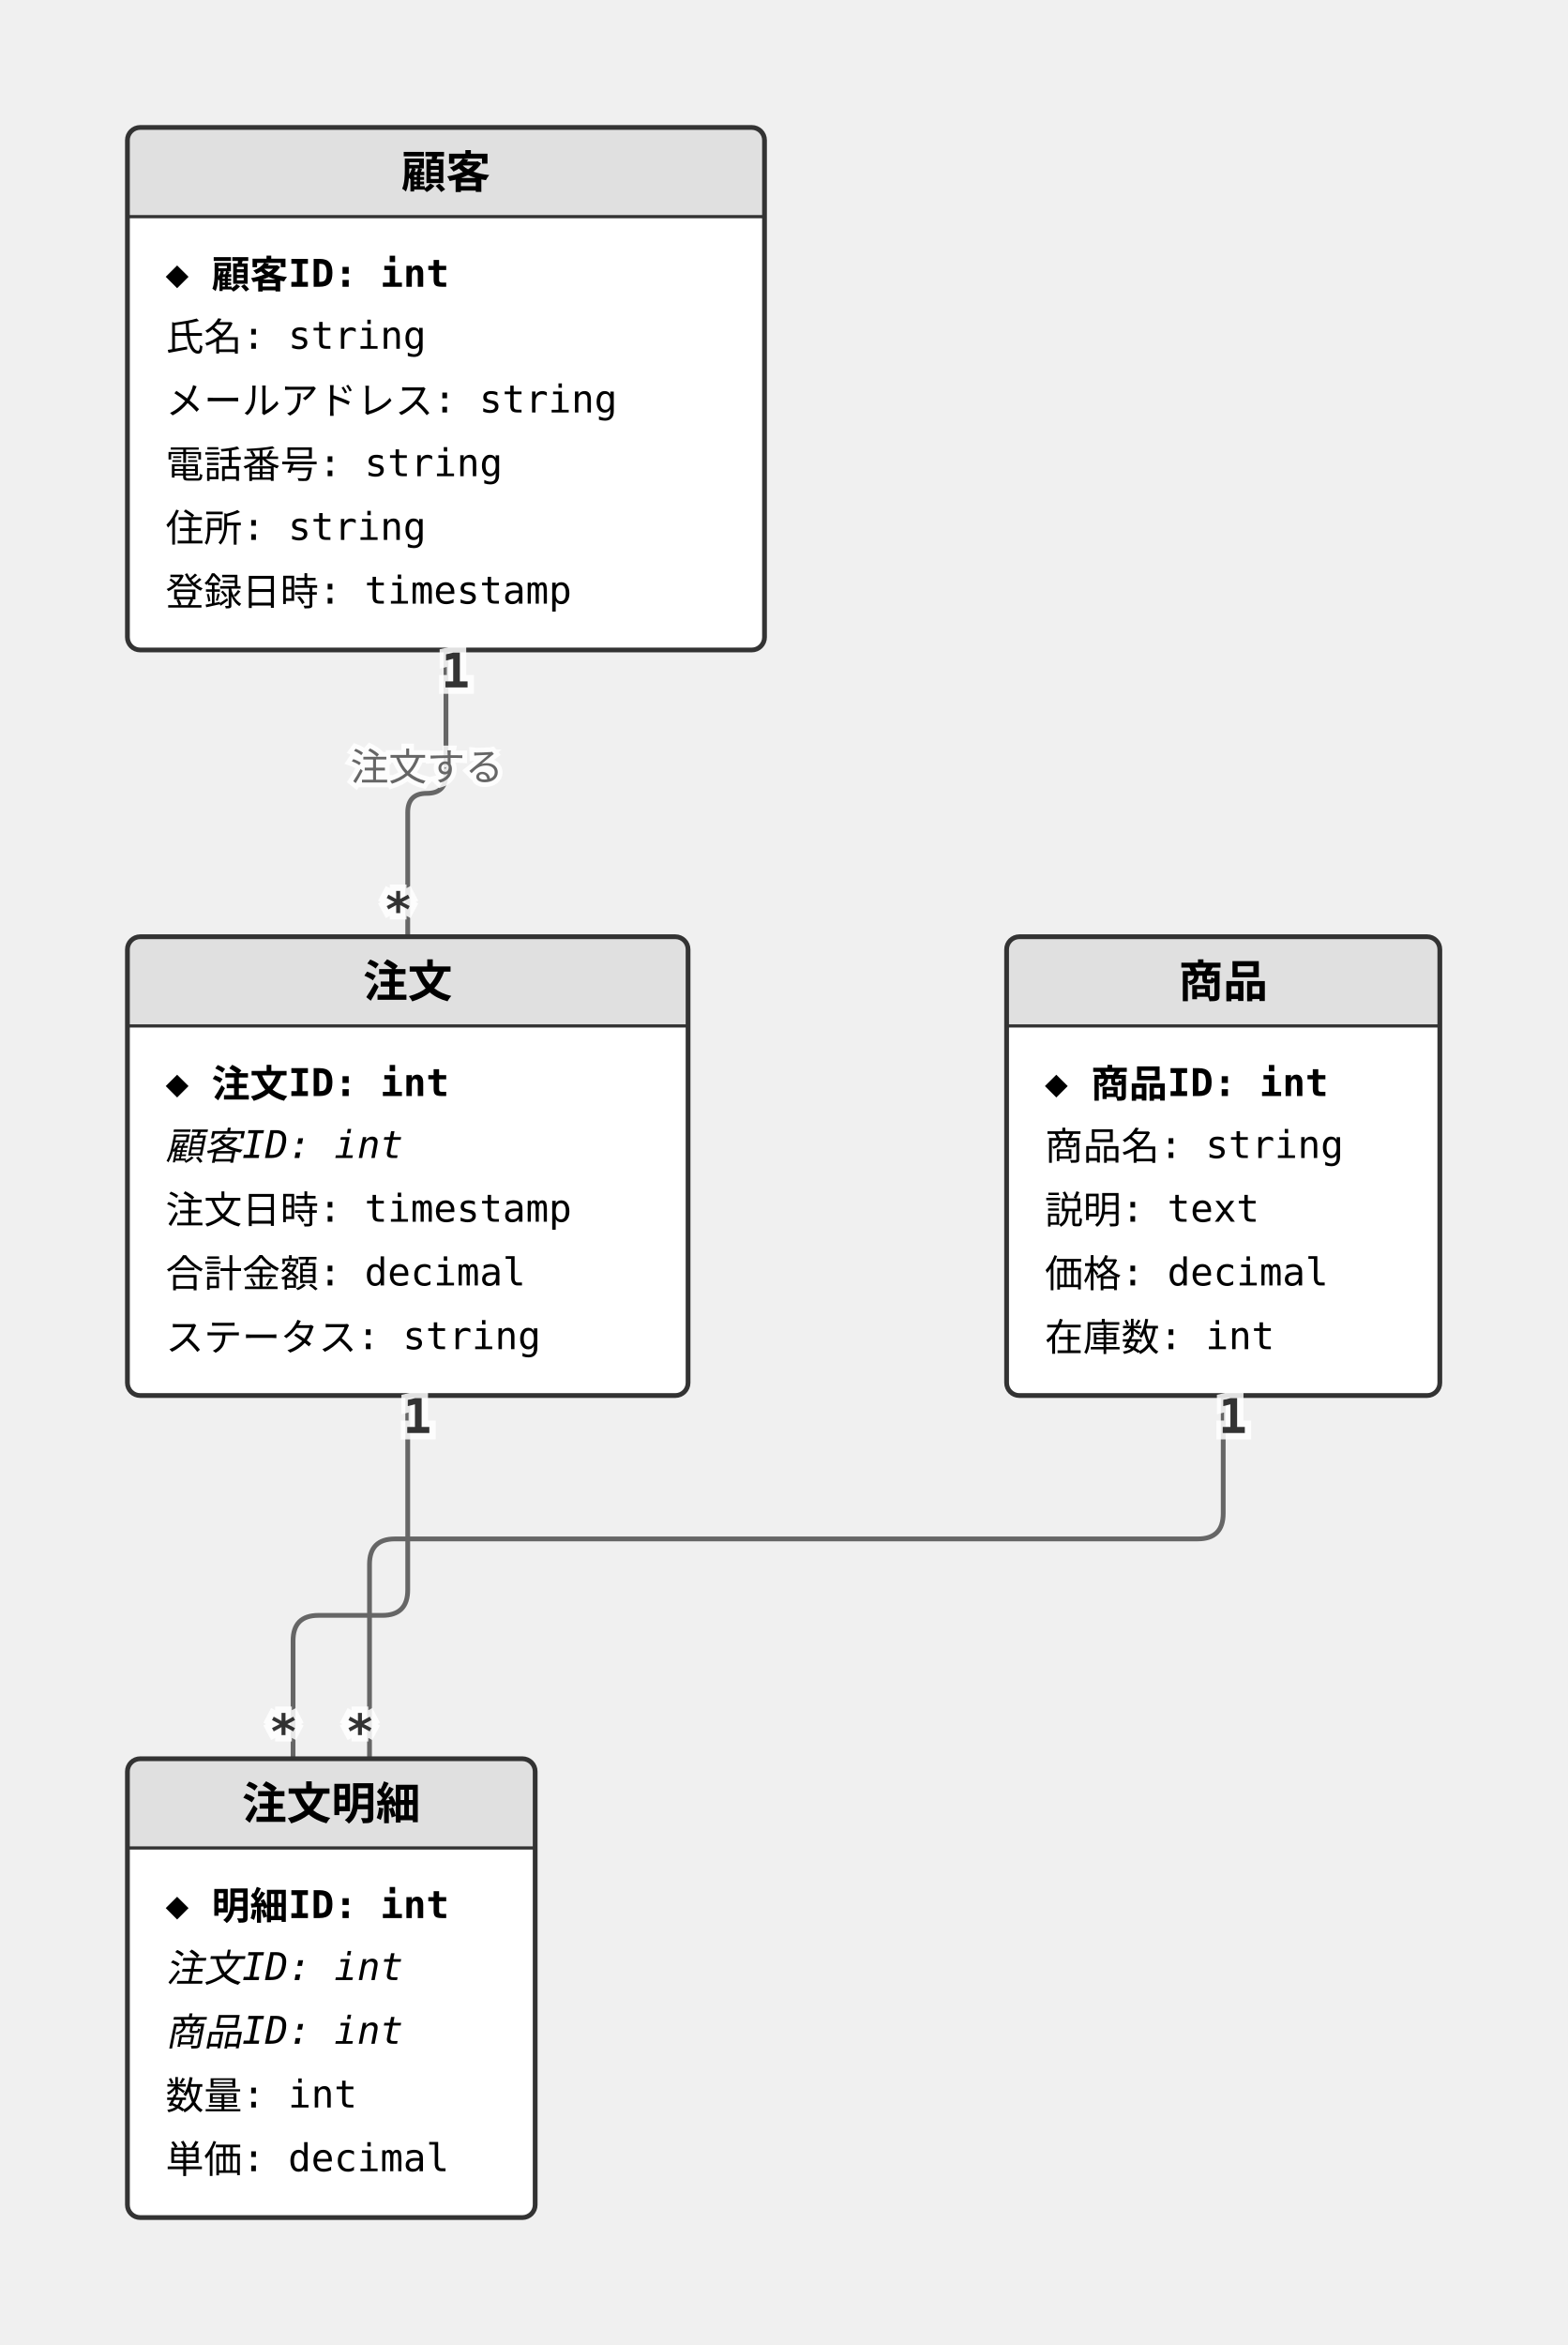
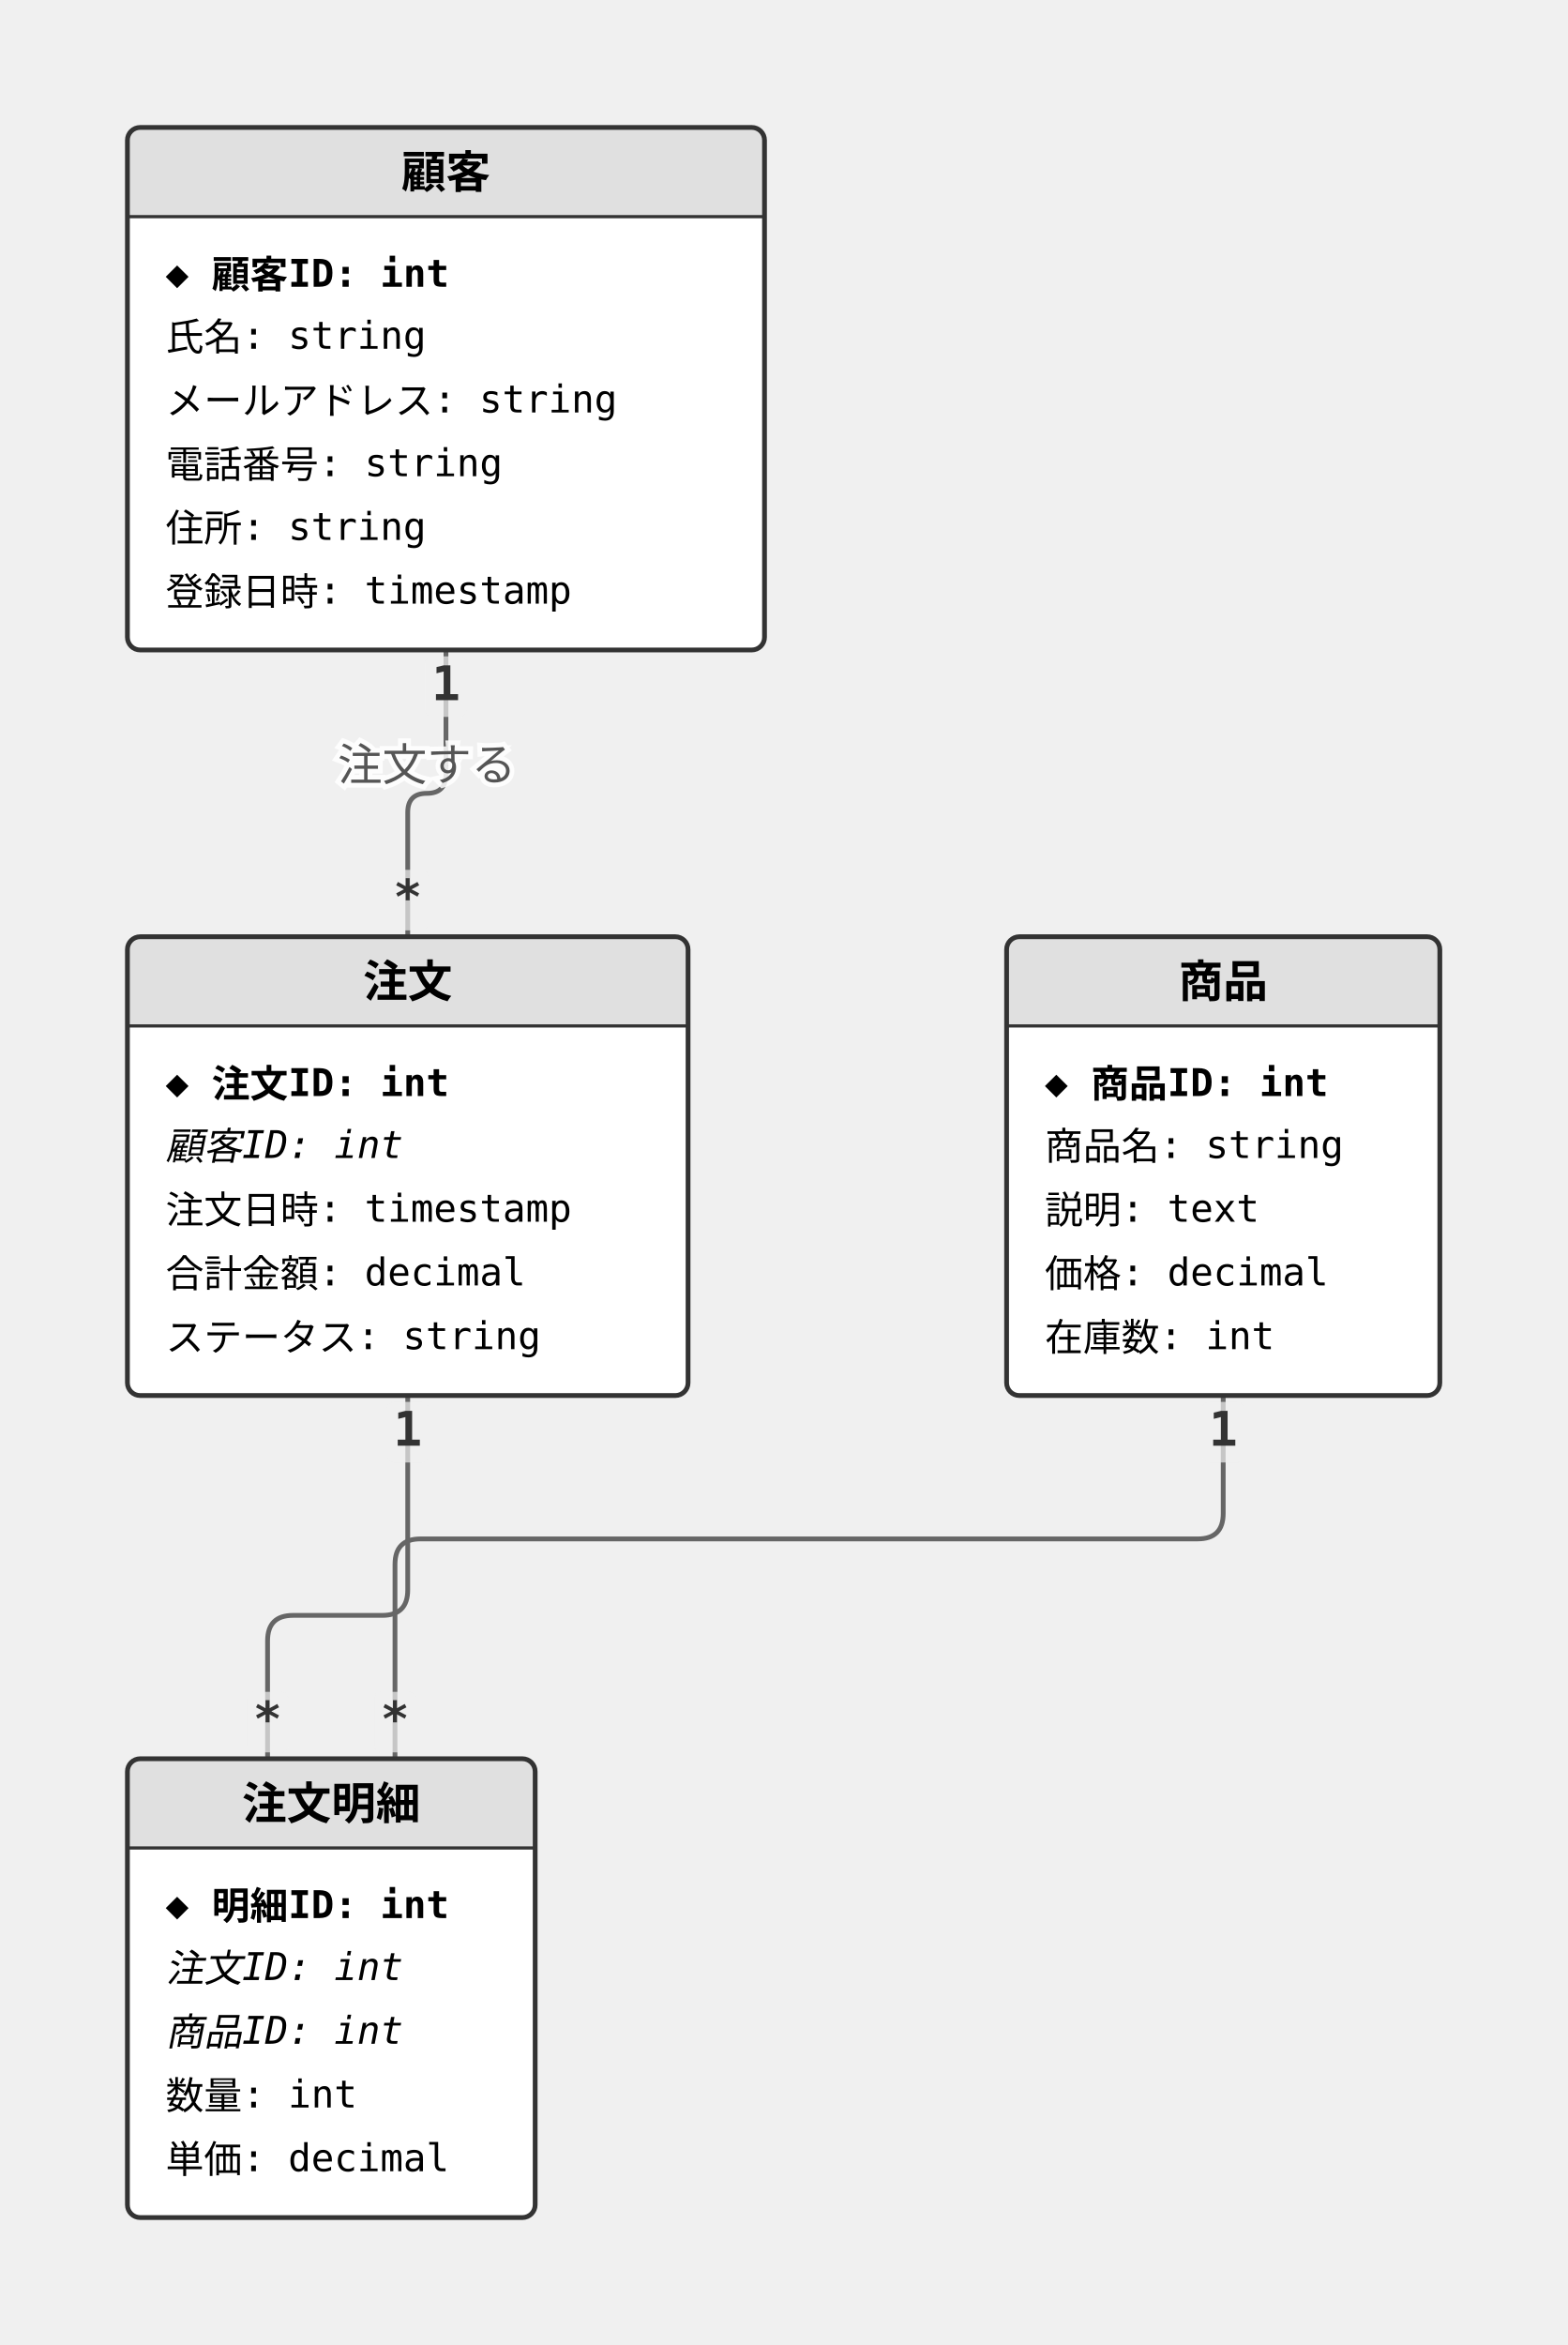
<svg xmlns="http://www.w3.org/2000/svg" width="492" height="736" viewBox="0 0 492 736">
  <style>
  .entity-bg { fill: #fff; }
  .entity-header { fill: #e0e0e0; }
  .entity-border { fill: none; stroke: #333; stroke-width: 1.5; }
  .entity-name { font-family: monospace; font-size: 14px; font-weight: bold; }
  .column-text { font-family: monospace; font-size: 12px; }
  .pk { font-weight: bold; }
  .fk { font-style: italic; }
  .edge { stroke: #666; stroke-width: 1.5; fill: none; }
-   .edge-label { font-family: monospace; font-size: 12px; fill: #666; paint-order: stroke; stroke: rgba(255,255,255,0.85); stroke-width: 3px; }
-   .cardinality { font-family: monospace; font-size: 15px; font-weight: bold; fill: #333; paint-order: stroke; stroke: rgba(255,255,255,0.85); stroke-width: 4px; }
+   .edge-label { font-family: monospace; font-size: 14px; fill: #555; paint-order: stroke; stroke: rgba(255,255,255,0.85); stroke-width: 3px; }
+   .cardinality-bg { fill: rgba(240,240,240,0.7); }
+   .cardinality { font-family: monospace; font-size: 15px; font-weight: bold; fill: #333; }
</style>
  <path class="edge" d="M 140 204 L 140 243 Q 140 249 134 249 L 134 249 Q 128 249 128 255 L 128 294" />
-   <path class="edge" d="M 128 438 L 128 499 Q 128 507 120 507 L 100 507 Q 92 507 92 515 L 92 552" />
-   <path class="edge" d="M 384 438 L 384 475 Q 384 483 376 483 L 124 483 Q 116 483 116 491 L 116 552" />
+   <path class="edge" d="M 128 438 L 128 499 Q 128 507 120 507 L 92 507 Q 84 507 84 515 L 84 552" />
+   <path class="edge" d="M 384 438 L 384 475 Q 384 483 376 483 L 132 483 Q 124 483 124 491 L 124 552" />
  <rect class="entity-bg" x="40" y="40" width="200" height="164" rx="4" />
  <rect class="entity-header" x="40" y="40" width="200" height="28" rx="4" />
  <rect class="entity-header" x="40" y="64" width="200" height="4" />
  <text class="entity-name" x="140" y="59" text-anchor="middle">顧客</text>
  <line x1="40" y1="68" x2="240" y2="68" stroke="#333" stroke-width="1" />
  <text class="column-text pk" x="52" y="90">◆ 顧客ID: int</text>
  <text class="column-text" x="52" y="110">  氏名: string</text>
  <text class="column-text" x="52" y="130">  メールアドレス: string</text>
  <text class="column-text" x="52" y="150">  電話番号: string</text>
  <text class="column-text" x="52" y="170">  住所: string</text>
  <text class="column-text" x="52" y="190">  登録日時: timestamp</text>
  <rect class="entity-border" x="40" y="40" width="200" height="164" rx="4" />
  <rect class="entity-bg" x="40" y="294" width="176" height="144" rx="4" />
  <rect class="entity-header" x="40" y="294" width="176" height="28" rx="4" />
  <rect class="entity-header" x="40" y="318" width="176" height="4" />
  <text class="entity-name" x="128" y="313" text-anchor="middle">注文</text>
  <line x1="40" y1="322" x2="216" y2="322" stroke="#333" stroke-width="1" />
  <text class="column-text pk" x="52" y="344">◆ 注文ID: int</text>
  <text class="column-text fk" x="52" y="364">  顧客ID: int</text>
  <text class="column-text" x="52" y="384">  注文日時: timestamp</text>
  <text class="column-text" x="52" y="404">  合計金額: decimal</text>
  <text class="column-text" x="52" y="424">  ステータス: string</text>
  <rect class="entity-border" x="40" y="294" width="176" height="144" rx="4" />
  <rect class="entity-bg" x="316" y="294" width="136" height="144" rx="4" />
  <rect class="entity-header" x="316" y="294" width="136" height="28" rx="4" />
  <rect class="entity-header" x="316" y="318" width="136" height="4" />
  <text class="entity-name" x="384" y="313" text-anchor="middle">商品</text>
  <line x1="316" y1="322" x2="452" y2="322" stroke="#333" stroke-width="1" />
  <text class="column-text pk" x="328" y="344">◆ 商品ID: int</text>
  <text class="column-text" x="328" y="364">  商品名: string</text>
  <text class="column-text" x="328" y="384">  説明: text</text>
  <text class="column-text" x="328" y="404">  価格: decimal</text>
  <text class="column-text" x="328" y="424">  在庫数: int</text>
  <rect class="entity-border" x="316" y="294" width="136" height="144" rx="4" />
  <rect class="entity-bg" x="40" y="552" width="128" height="144" rx="4" />
  <rect class="entity-header" x="40" y="552" width="128" height="28" rx="4" />
  <rect class="entity-header" x="40" y="576" width="128" height="4" />
  <text class="entity-name" x="104" y="571" text-anchor="middle">注文明細</text>
  <line x1="40" y1="580" x2="168" y2="580" stroke="#333" stroke-width="1" />
  <text class="column-text pk" x="52" y="602">◆ 明細ID: int</text>
  <text class="column-text fk" x="52" y="622">  注文ID: int</text>
  <text class="column-text fk" x="52" y="642">  商品ID: int</text>
  <text class="column-text" x="52" y="662">  数量: int</text>
  <text class="column-text" x="52" y="682">  単価: decimal</text>
  <rect class="entity-border" x="40" y="552" width="128" height="144" rx="4" />
-   <text class="cardinality" x="147.5" y="211.5" text-anchor="end" dominant-baseline="middle">1</text>
-   <text class="cardinality" x="120.5" y="286.5" text-anchor="start" dominant-baseline="middle">*</text>
+   <rect class="cardinality-bg" x="133.5" y="206.0" width="13.0" height="19.0" rx="2" />
+   <text class="cardinality" x="140" y="215.5" text-anchor="middle" dominant-baseline="middle">1</text>
+   <rect class="cardinality-bg" x="121.5" y="273.0" width="13.0" height="19.0" rx="2" />
+   <text class="cardinality" x="128" y="282.5" text-anchor="middle" dominant-baseline="middle">*</text>
  <text class="edge-label" x="134" y="245" text-anchor="middle" dominant-baseline="alphabetic">注文する</text>
-   <text class="cardinality" x="135.5" y="445.5" text-anchor="end" dominant-baseline="middle">1</text>
-   <text class="cardinality" x="84.5" y="544.5" text-anchor="start" dominant-baseline="middle">*</text>
-   <text class="cardinality" x="391.5" y="445.5" text-anchor="end" dominant-baseline="middle">1</text>
-   <text class="cardinality" x="108.5" y="544.5" text-anchor="start" dominant-baseline="middle">*</text>
+   <rect class="cardinality-bg" x="121.5" y="440.0" width="13.0" height="19.0" rx="2" />
+   <text class="cardinality" x="128" y="449.5" text-anchor="middle" dominant-baseline="middle">1</text>
+   <rect class="cardinality-bg" x="77.5" y="531.0" width="13.0" height="19.0" rx="2" />
+   <text class="cardinality" x="84" y="540.5" text-anchor="middle" dominant-baseline="middle">*</text>
+   <rect class="cardinality-bg" x="377.5" y="440.0" width="13.0" height="19.0" rx="2" />
+   <text class="cardinality" x="384" y="449.5" text-anchor="middle" dominant-baseline="middle">1</text>
+   <rect class="cardinality-bg" x="117.5" y="531.0" width="13.0" height="19.0" rx="2" />
+   <text class="cardinality" x="124" y="540.5" text-anchor="middle" dominant-baseline="middle">*</text>
</svg>
